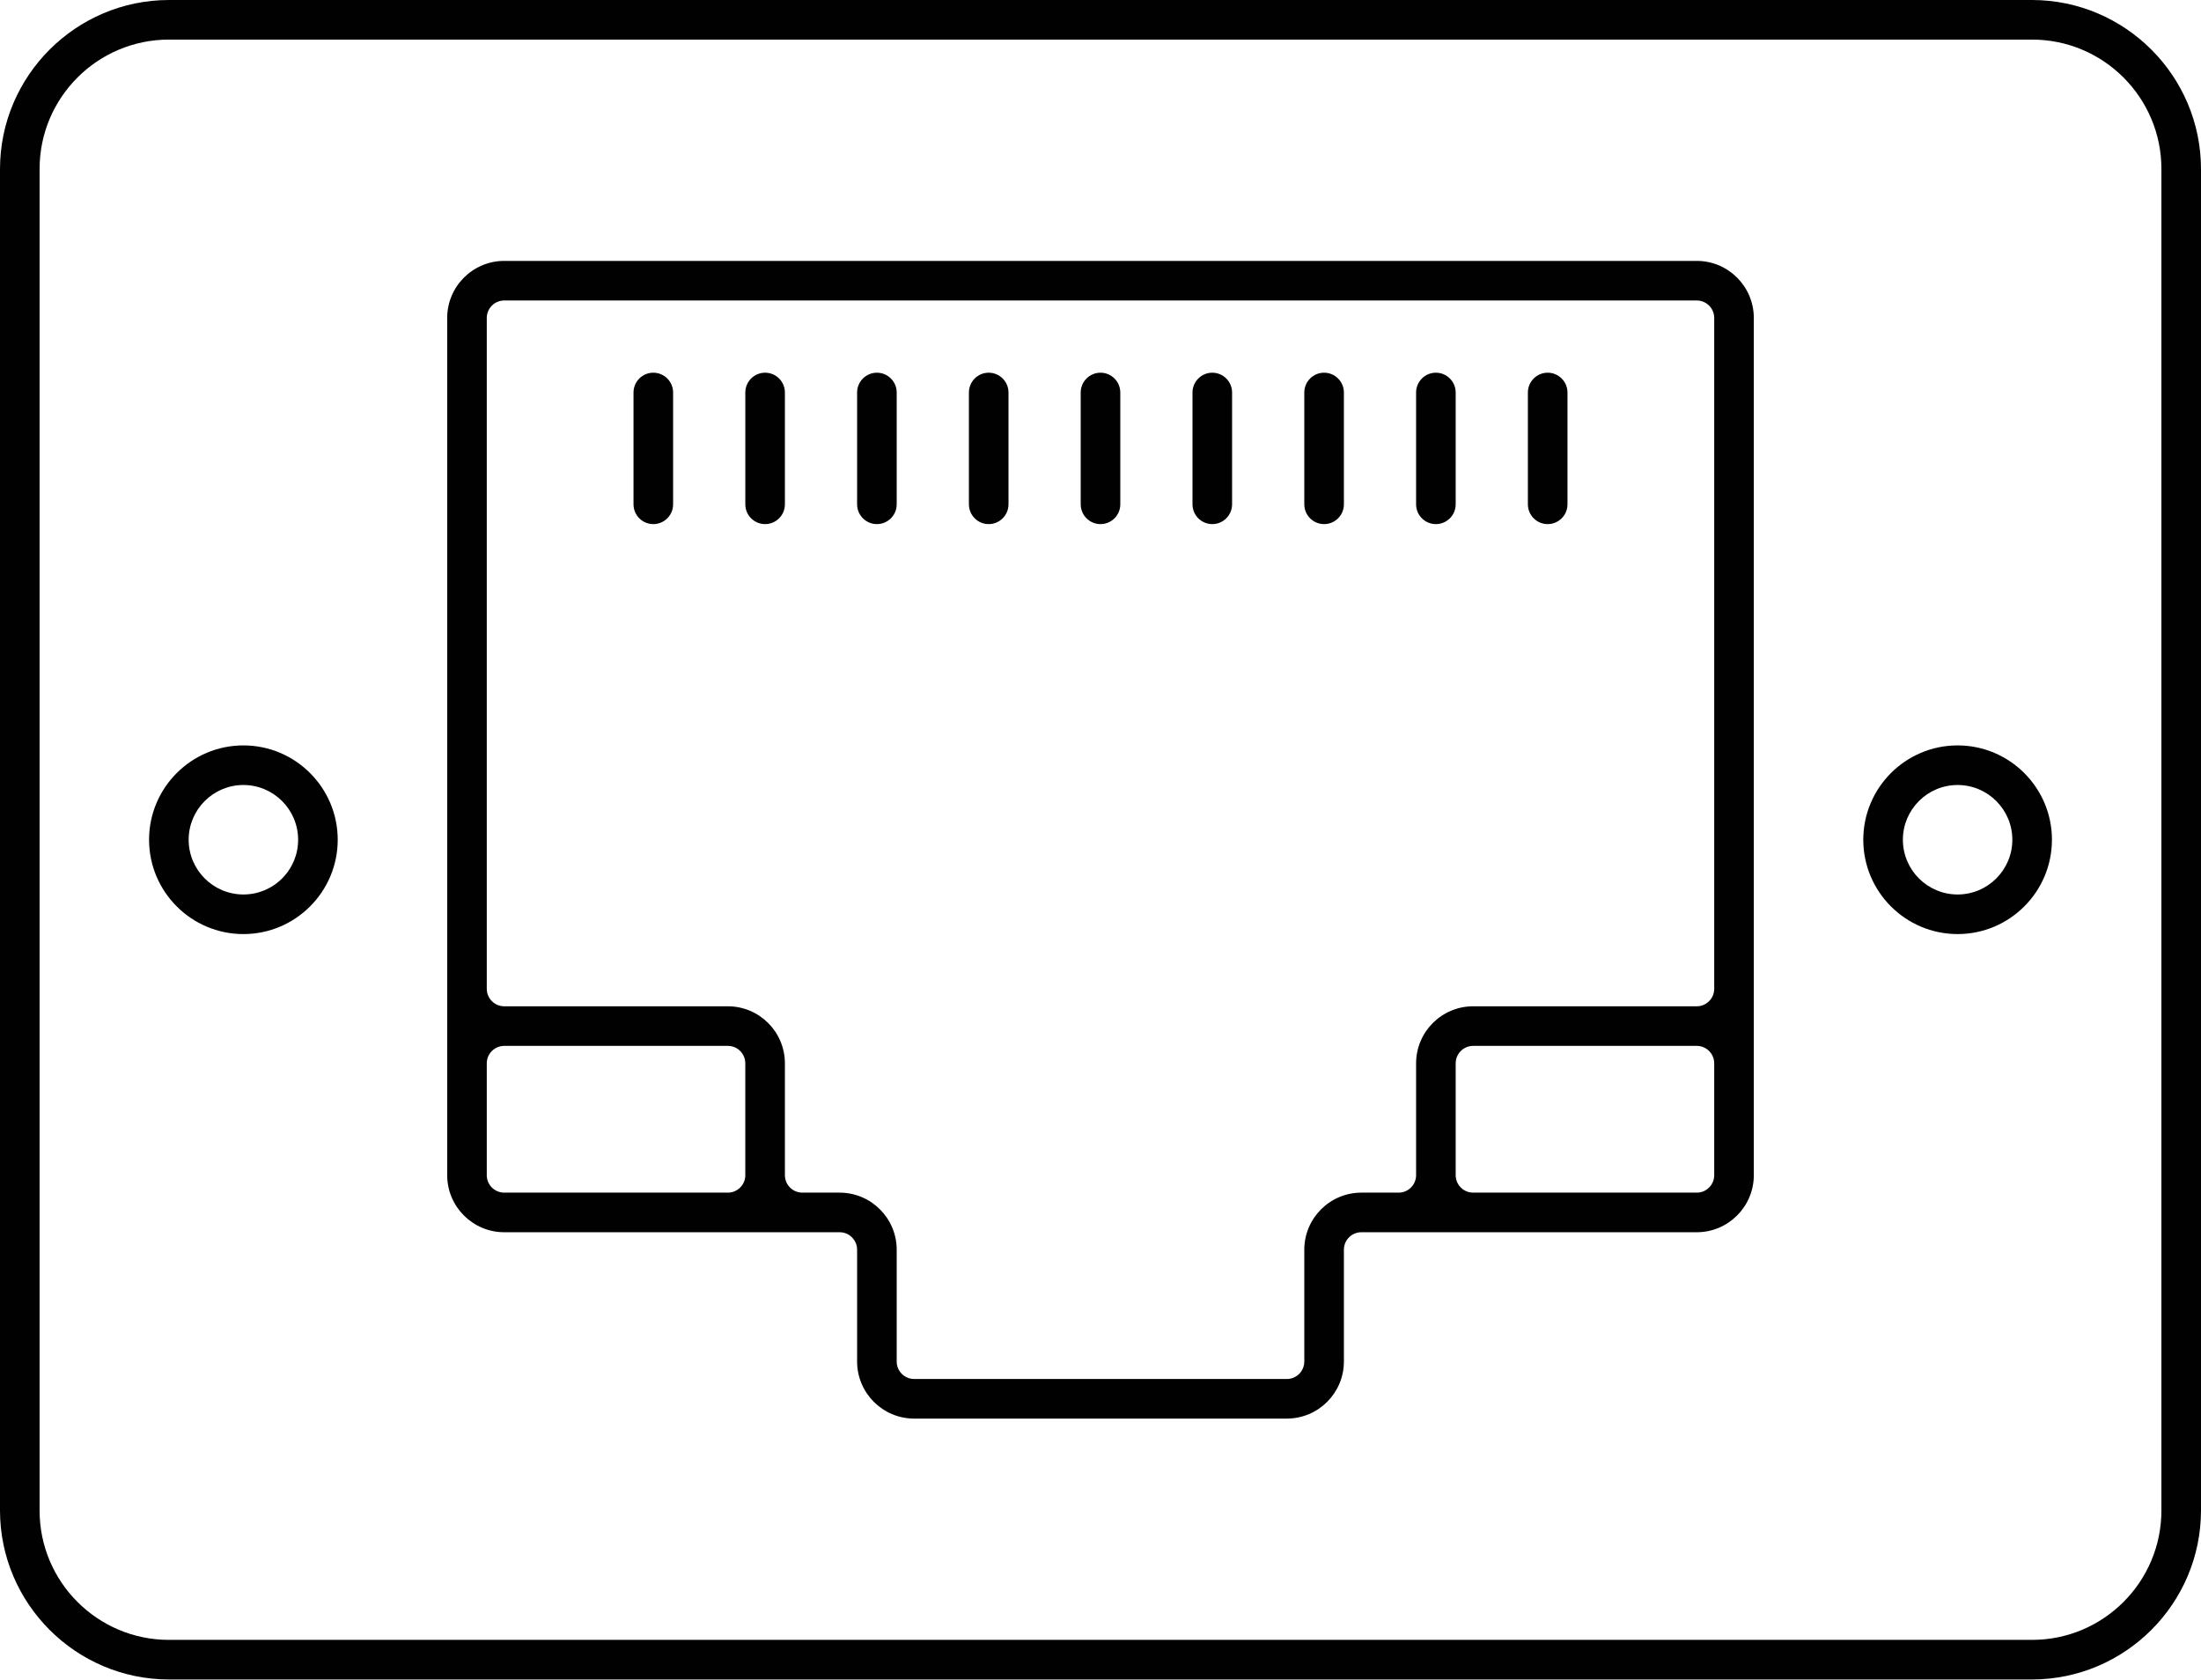
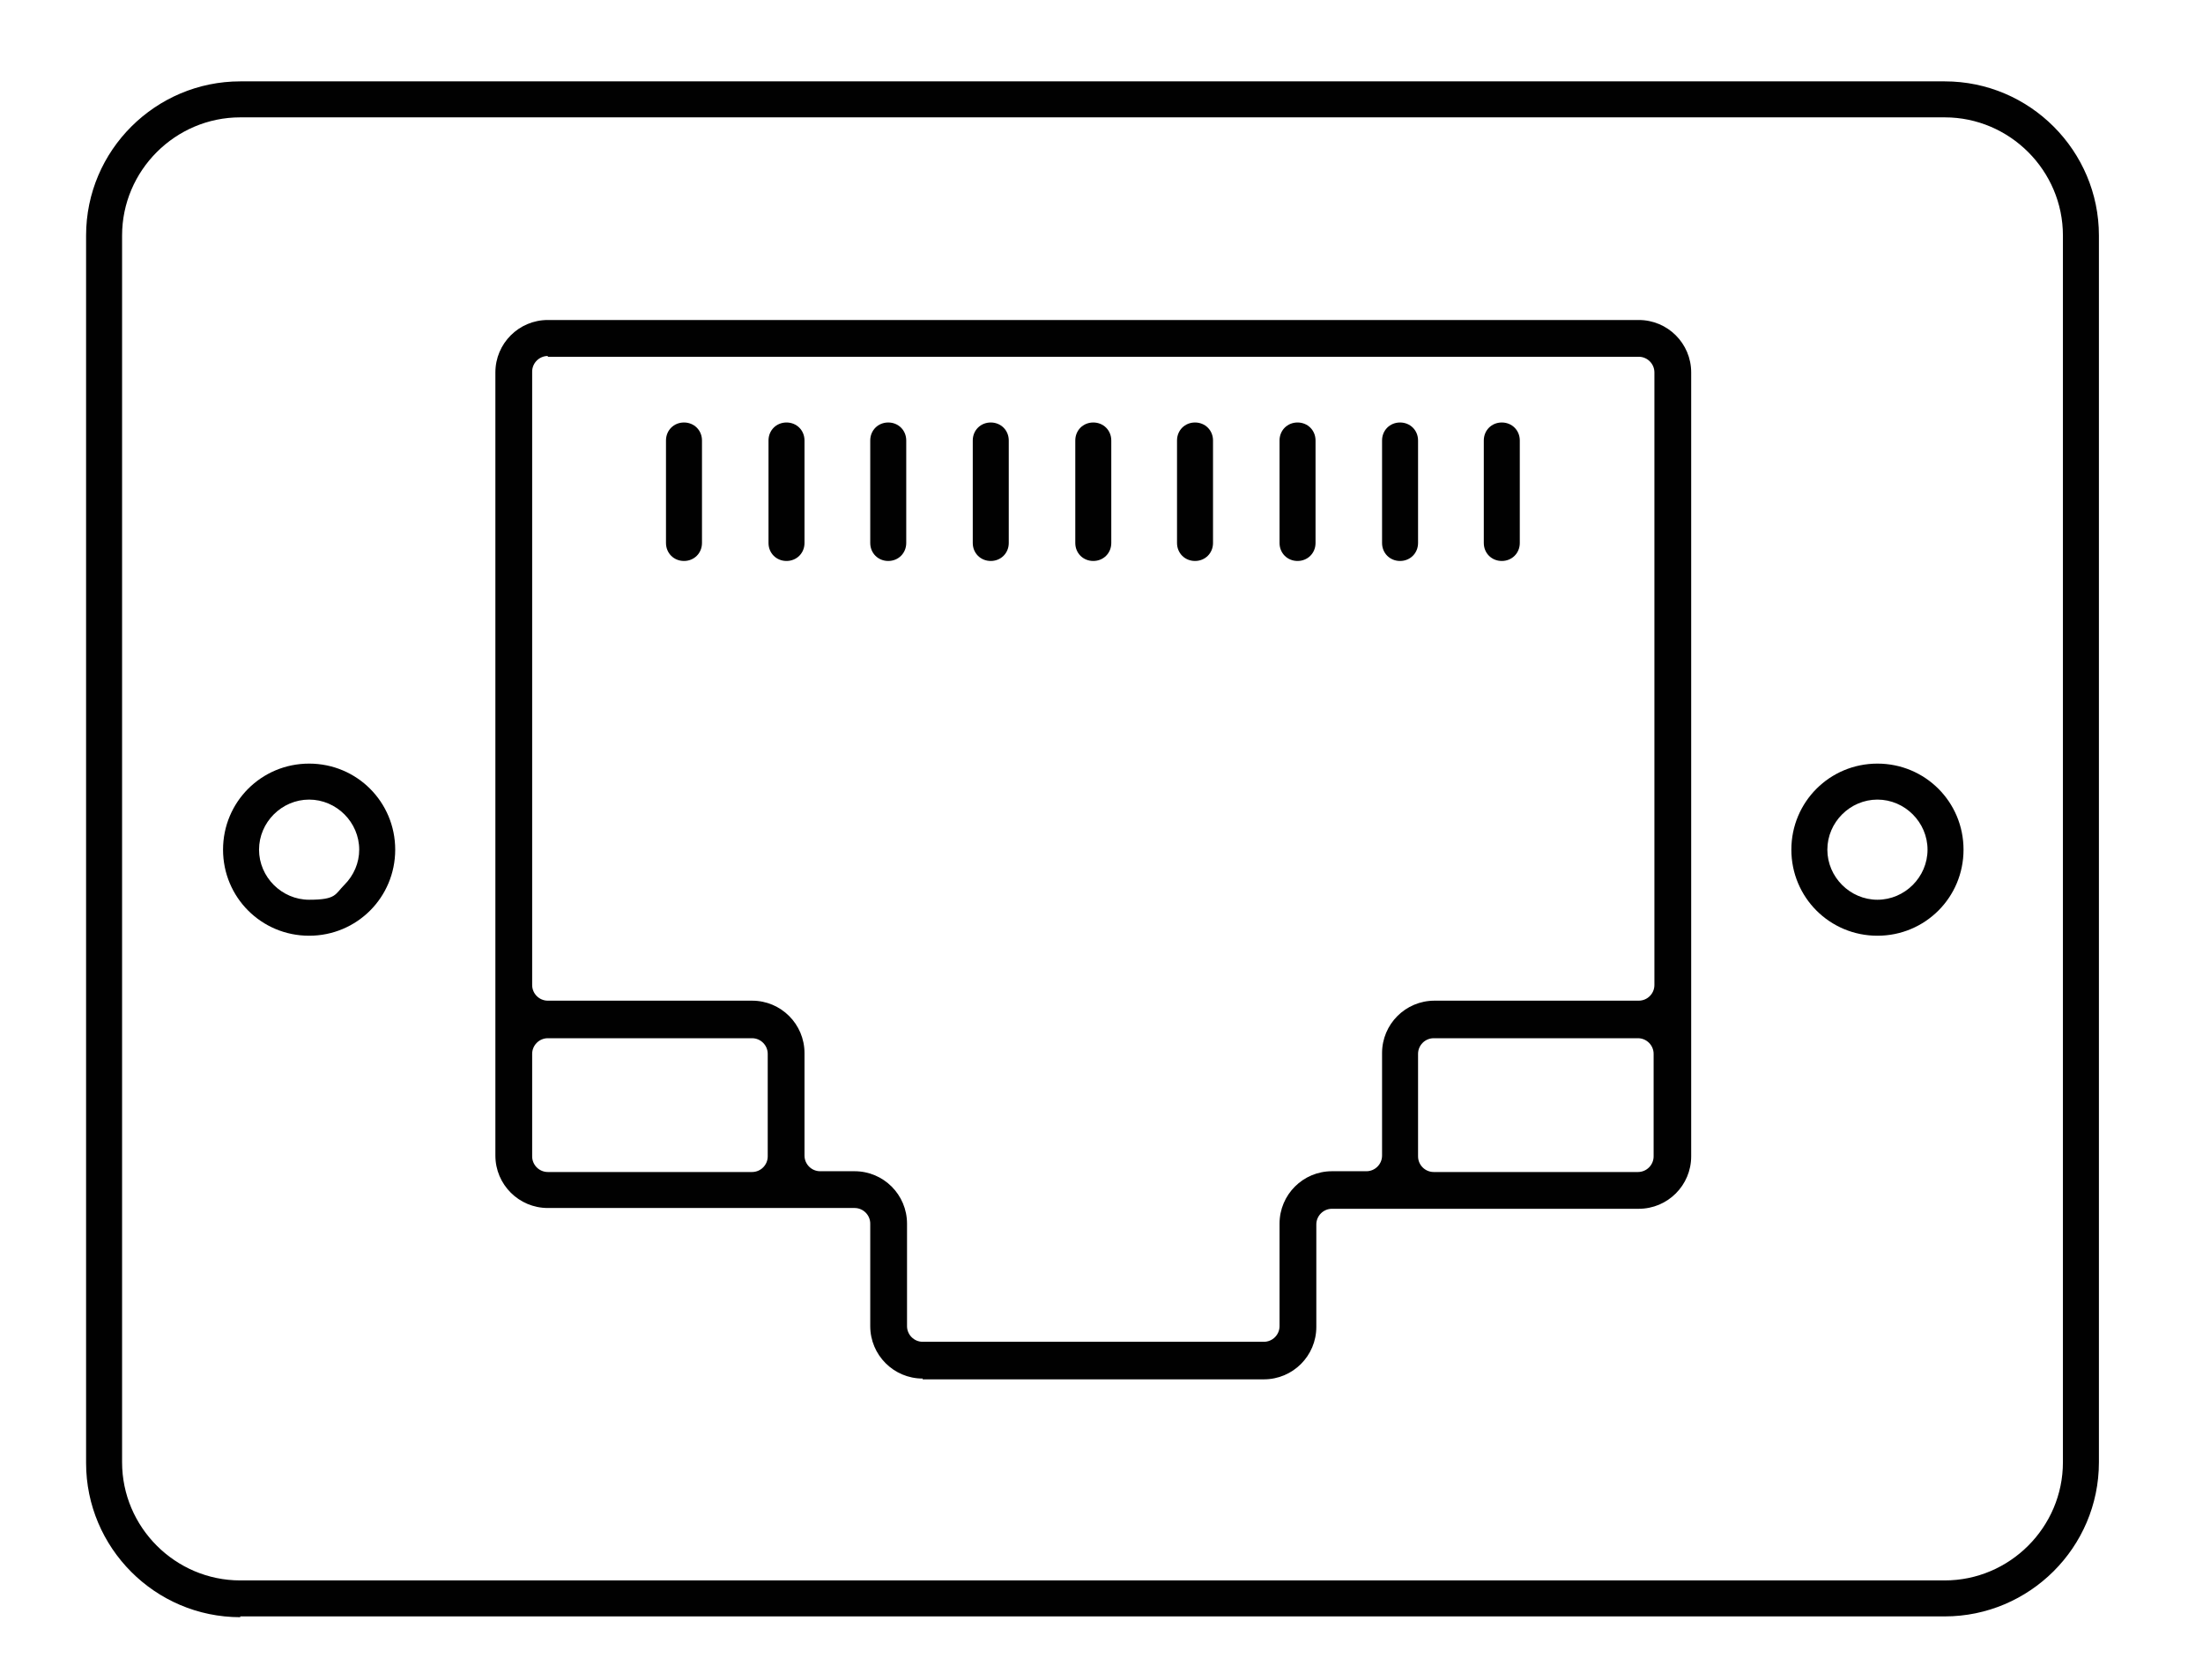
- <svg xmlns="http://www.w3.org/2000/svg" id="Layer_1" data-name="Layer 1" viewBox="0 0 281.455 214.74">
+ <svg xmlns="http://www.w3.org/2000/svg" id="Layer_1" data-name="Layer 1" version="1.1" viewBox="0 0 281.5 214.7">
  <defs>
    <style>
      .cls-1 {
        fill: #010101;
        stroke-width: 0px;
      }
    </style>
  </defs>
-   <path class="cls-1" d="M21.593,214.74c-11.891-.014-21.579-9.702-21.593-21.596V21.593C.014,9.703,9.702.015,21.596,0h238.265c11.891.015,21.579,9.703,21.594,21.596v171.55c-.015,11.891-9.702,21.58-21.596,21.593h.003H21.593ZM21.593,5.063c-9.114,0-16.53,7.415-16.53,16.53v171.553c0,9.115,7.415,16.53,16.53,16.53h238.268c9.114,0,16.53-7.415,16.53-16.53l.001-171.553c0-9.115-7.415-16.53-16.53-16.53H21.593Z" />
-   <path class="cls-1" d="M31.124,119.432c-6.651,0-12.062-5.411-12.062-12.062,0-6.651,5.411-12.062,12.062-12.062,6.651,0,12.062,5.411,12.062,12.062,0,6.651-5.411,12.062-12.062,12.062ZM31.124,100.371c-3.859,0-6.999,3.14-6.999,6.999,0,3.859,3.14,6.999,6.999,6.999,1.869,0,3.627-.728,4.949-2.05,1.322-1.322,2.05-3.08,2.05-4.95,0-3.859-3.14-6.998-6.999-6.998Z" />
-   <path class="cls-1" d="M250.331,119.432c-6.651,0-12.062-5.411-12.062-12.062,0-6.651,5.411-12.062,12.062-12.062s12.063,5.411,12.063,12.062c0,6.651-5.411,12.062-12.063,12.062ZM250.331,100.371c-3.859,0-6.998,3.14-6.998,6.999,0,3.859,3.14,6.999,6.998,6.999,3.859,0,6.999-3.14,6.999-6.999,0-3.859-3.14-6.999-6.999-6.999Z" />
-   <path class="cls-1" d="M116.901,181.383c-4.024,0-7.297-3.274-7.297-7.297v-14.296c0-1.234-1-2.234-2.234-2.234h-42.888c-4.024,0-7.297-3.274-7.297-7.297V40.655c0-4.024,3.273-7.297,7.297-7.297h152.492c4.024,0,7.297,3.273,7.297,7.297v109.603c0,4.024-3.273,7.297-7.297,7.297h-42.888c-1.234,0-2.234,1-2.234,2.234v14.296c0,4.024-3.274,7.297-7.297,7.297h-47.654ZM64.481,38.421c-1.234,0-2.234,1-2.234,2.234v85.776c0,1.234,1,2.234,2.234,2.234h28.592c4.024,0,7.297,3.274,7.297,7.297v14.296c0,1.234,1,2.234,2.234,2.234h4.765c4.024,0,7.297,3.274,7.297,7.297v14.296c0,1.234,1,2.234,2.234,2.234h47.654c1.233,0,2.234-1,2.234-2.234v-14.296c0-4.024,3.274-7.297,7.297-7.297h4.765c1.234,0,2.234-1,2.234-2.234v-14.296c0-4.024,3.274-7.297,7.297-7.297h28.592c1.234,0,2.234-1,2.234-2.234V40.655c0-1.234-1-2.234-2.234-2.234H64.481ZM188.381,133.728c-1.234,0-2.234,1-2.234,2.234v14.296c0,1.234,1,2.234,2.234,2.234h28.592c1.233,0,2.234-1,2.234-2.234v-14.296c0-1.234-1-2.234-2.234-2.234h-28.592ZM64.481,133.728c-1.234,0-2.234,1-2.234,2.234v14.296c0,1.234,1,2.234,2.234,2.234h28.592c1.234,0,2.234-1,2.234-2.234v-14.296c0-1.234-1-2.234-2.234-2.234h-28.592Z" />
-   <path class="cls-1" d="M140.727,67.013c-1.396,0-2.531-1.135-2.531-2.531v-14.296c0-1.396,1.136-2.532,2.531-2.532,1.396,0,2.532,1.136,2.532,2.532v14.296c0,1.396-1.135,2.531-2.532,2.531Z" />
-   <path class="cls-1" d="M155.023,67.013c-1.395,0-2.531-1.135-2.531-2.531v-14.296c0-1.396,1.135-2.532,2.531-2.532,1.396,0,2.531,1.136,2.531,2.532v14.296c0,1.396-1.135,2.531-2.531,2.531Z" />
-   <path class="cls-1" d="M169.32,67.013c-1.396,0-2.532-1.135-2.532-2.531v-14.296c0-1.396,1.135-2.532,2.532-2.532,1.396,0,2.531,1.136,2.531,2.532v14.296c0,1.396-1.135,2.531-2.531,2.531Z" />
-   <path class="cls-1" d="M183.615,67.013c-1.396,0-2.531-1.135-2.531-2.531v-14.296c0-1.396,1.135-2.532,2.531-2.532,1.396,0,2.532,1.136,2.532,2.532v14.296c0,1.396-1.135,2.531-2.532,2.531Z" />
-   <path class="cls-1" d="M197.912,67.013c-1.396,0-2.532-1.135-2.532-2.531v-14.296c0-1.396,1.135-2.532,2.532-2.532,1.395,0,2.531,1.136,2.531,2.532v14.296c0,1.396-1.135,2.531-2.531,2.531Z" />
-   <path class="cls-1" d="M126.431,67.013c-1.396,0-2.531-1.135-2.531-2.531v-14.296c0-1.396,1.135-2.532,2.531-2.532,1.396,0,2.531,1.136,2.531,2.532v14.296c0,1.396-1.136,2.531-2.531,2.531Z" />
-   <path class="cls-1" d="M112.135,67.013c-1.396,0-2.531-1.135-2.531-2.531v-14.296c0-1.396,1.135-2.532,2.531-2.532s2.531,1.136,2.531,2.532v14.296c0,1.396-1.136,2.531-2.531,2.531Z" />
-   <path class="cls-1" d="M97.839,67.013c-1.396,0-2.531-1.135-2.531-2.531v-14.296c0-1.396,1.136-2.532,2.531-2.532s2.531,1.136,2.531,2.532v14.296c0,1.396-1.135,2.531-2.531,2.531Z" />
-   <path class="cls-1" d="M83.543,67.013c-1.396,0-2.532-1.135-2.532-2.531v-14.296c0-1.396,1.136-2.532,2.532-2.532,1.396,0,2.531,1.136,2.531,2.532v14.296c0,1.396-1.135,2.531-2.531,2.531Z" />
+   <path class="cls-1" d="M30.7,206.7c-10.9,0-19.7-8.9-19.7-19.7V30.1c0-10.9,8.9-19.7,19.7-19.7h217.8c10.9,0,19.7,8.9,19.7,19.7v156.8c0,10.9-8.9,19.7-19.7,19.7h0H30.7ZM30.7,15c-8.3,0-15.1,6.8-15.1,15.1v156.8c0,8.3,6.8,15.1,15.1,15.1h217.8c8.3,0,15.1-6.8,15.1-15.1V30.1c0-8.3-6.8-15.1-15.1-15.1,0,0-217.8,0-217.8,0Z" />
+   <path class="cls-1" d="M39.5,119.6c-6.1,0-11-4.9-11-11s4.9-11,11-11,11,4.9,11,11-4.9,11-11,11ZM39.5,102.2c-3.5,0-6.4,2.9-6.4,6.4s2.9,6.4,6.4,6.4,3.3-.7,4.5-1.9c1.2-1.2,1.9-2.8,1.9-4.5,0-3.5-2.9-6.4-6.4-6.4Z" />
+   <path class="cls-1" d="M239.9,119.6c-6.1,0-11-4.9-11-11s4.9-11,11-11,11,4.9,11,11-4.9,11-11,11ZM239.9,102.2c-3.5,0-6.4,2.9-6.4,6.4s2.9,6.4,6.4,6.4,6.4-2.9,6.4-6.4-2.9-6.4-6.4-6.4h0Z" />
+   <path class="cls-1" d="M117.9,176.2c-3.7,0-6.7-3-6.7-6.7v-13.1c0-1.1-.9-2-2-2h-39.2c-3.7,0-6.7-3-6.7-6.7V47.6c0-3.7,3-6.7,6.7-6.7h139.4c3.7,0,6.7,3,6.7,6.7v100.2c0,3.7-3,6.7-6.7,6.7h-39.2c-1.1,0-2,.9-2,2v13.1c0,3.7-3,6.7-6.7,6.7h-43.6ZM70,45.5c-1.1,0-2,.9-2,2v78.4c0,1.1.9,2,2,2h26.1c3.7,0,6.7,3,6.7,6.7v13.1c0,1.1.9,2,2,2h4.4c3.7,0,6.7,3,6.7,6.7v13.1c0,1.1.9,2,2,2h43.6c1.1,0,2-.9,2-2v-13.1c0-3.7,3-6.7,6.7-6.7h4.4c1.1,0,2-.9,2-2v-13.1c0-3.7,3-6.7,6.7-6.7h26.1c1.1,0,2-.9,2-2V47.6c0-1.1-.9-2-2-2,0,0-139.4,0-139.4,0ZM183.2,132.7c-1.1,0-2,.9-2,2v13.1c0,1.1.9,2,2,2h26.1c1.1,0,2-.9,2-2v-13.1c0-1.1-.9-2-2-2h-26.1ZM70,132.7c-1.1,0-2,.9-2,2v13.1c0,1.1.9,2,2,2h26.1c1.1,0,2-.9,2-2v-13.1c0-1.1-.9-2-2-2h-26.1Z" />
+   <path class="cls-1" d="M139.7,71.7c-1.3,0-2.3-1-2.3-2.3v-13.1c0-1.3,1-2.3,2.3-2.3s2.3,1,2.3,2.3v13.1c0,1.3-1,2.3-2.3,2.3Z" />
+   <path class="cls-1" d="M152.7,71.7c-1.3,0-2.3-1-2.3-2.3v-13.1c0-1.3,1-2.3,2.3-2.3s2.3,1,2.3,2.3v13.1c0,1.3-1,2.3-2.3,2.3Z" />
+   <path class="cls-1" d="M165.8,71.7c-1.3,0-2.3-1-2.3-2.3v-13.1c0-1.3,1-2.3,2.3-2.3s2.3,1,2.3,2.3v13.1c0,1.3-1,2.3-2.3,2.3Z" />
+   <path class="cls-1" d="M178.9,71.7c-1.3,0-2.3-1-2.3-2.3v-13.1c0-1.3,1-2.3,2.3-2.3s2.3,1,2.3,2.3v13.1c0,1.3-1,2.3-2.3,2.3Z" />
+   <path class="cls-1" d="M191.9,71.7c-1.3,0-2.3-1-2.3-2.3v-13.1c0-1.3,1-2.3,2.3-2.3s2.3,1,2.3,2.3v13.1c0,1.3-1,2.3-2.3,2.3Z" />
+   <path class="cls-1" d="M126.6,71.7c-1.3,0-2.3-1-2.3-2.3v-13.1c0-1.3,1-2.3,2.3-2.3s2.3,1,2.3,2.3v13.1c0,1.3-1,2.3-2.3,2.3Z" />
+   <path class="cls-1" d="M113.5,71.7c-1.3,0-2.3-1-2.3-2.3v-13.1c0-1.3,1-2.3,2.3-2.3s2.3,1,2.3,2.3v13.1c0,1.3-1,2.3-2.3,2.3Z" />
+   <path class="cls-1" d="M100.5,71.7c-1.3,0-2.3-1-2.3-2.3v-13.1c0-1.3,1-2.3,2.3-2.3s2.3,1,2.3,2.3v13.1c0,1.3-1,2.3-2.3,2.3Z" />
+   <path class="cls-1" d="M87.4,71.7c-1.3,0-2.3-1-2.3-2.3v-13.1c0-1.3,1-2.3,2.3-2.3s2.3,1,2.3,2.3v13.1c0,1.3-1,2.3-2.3,2.3Z" />
</svg>
